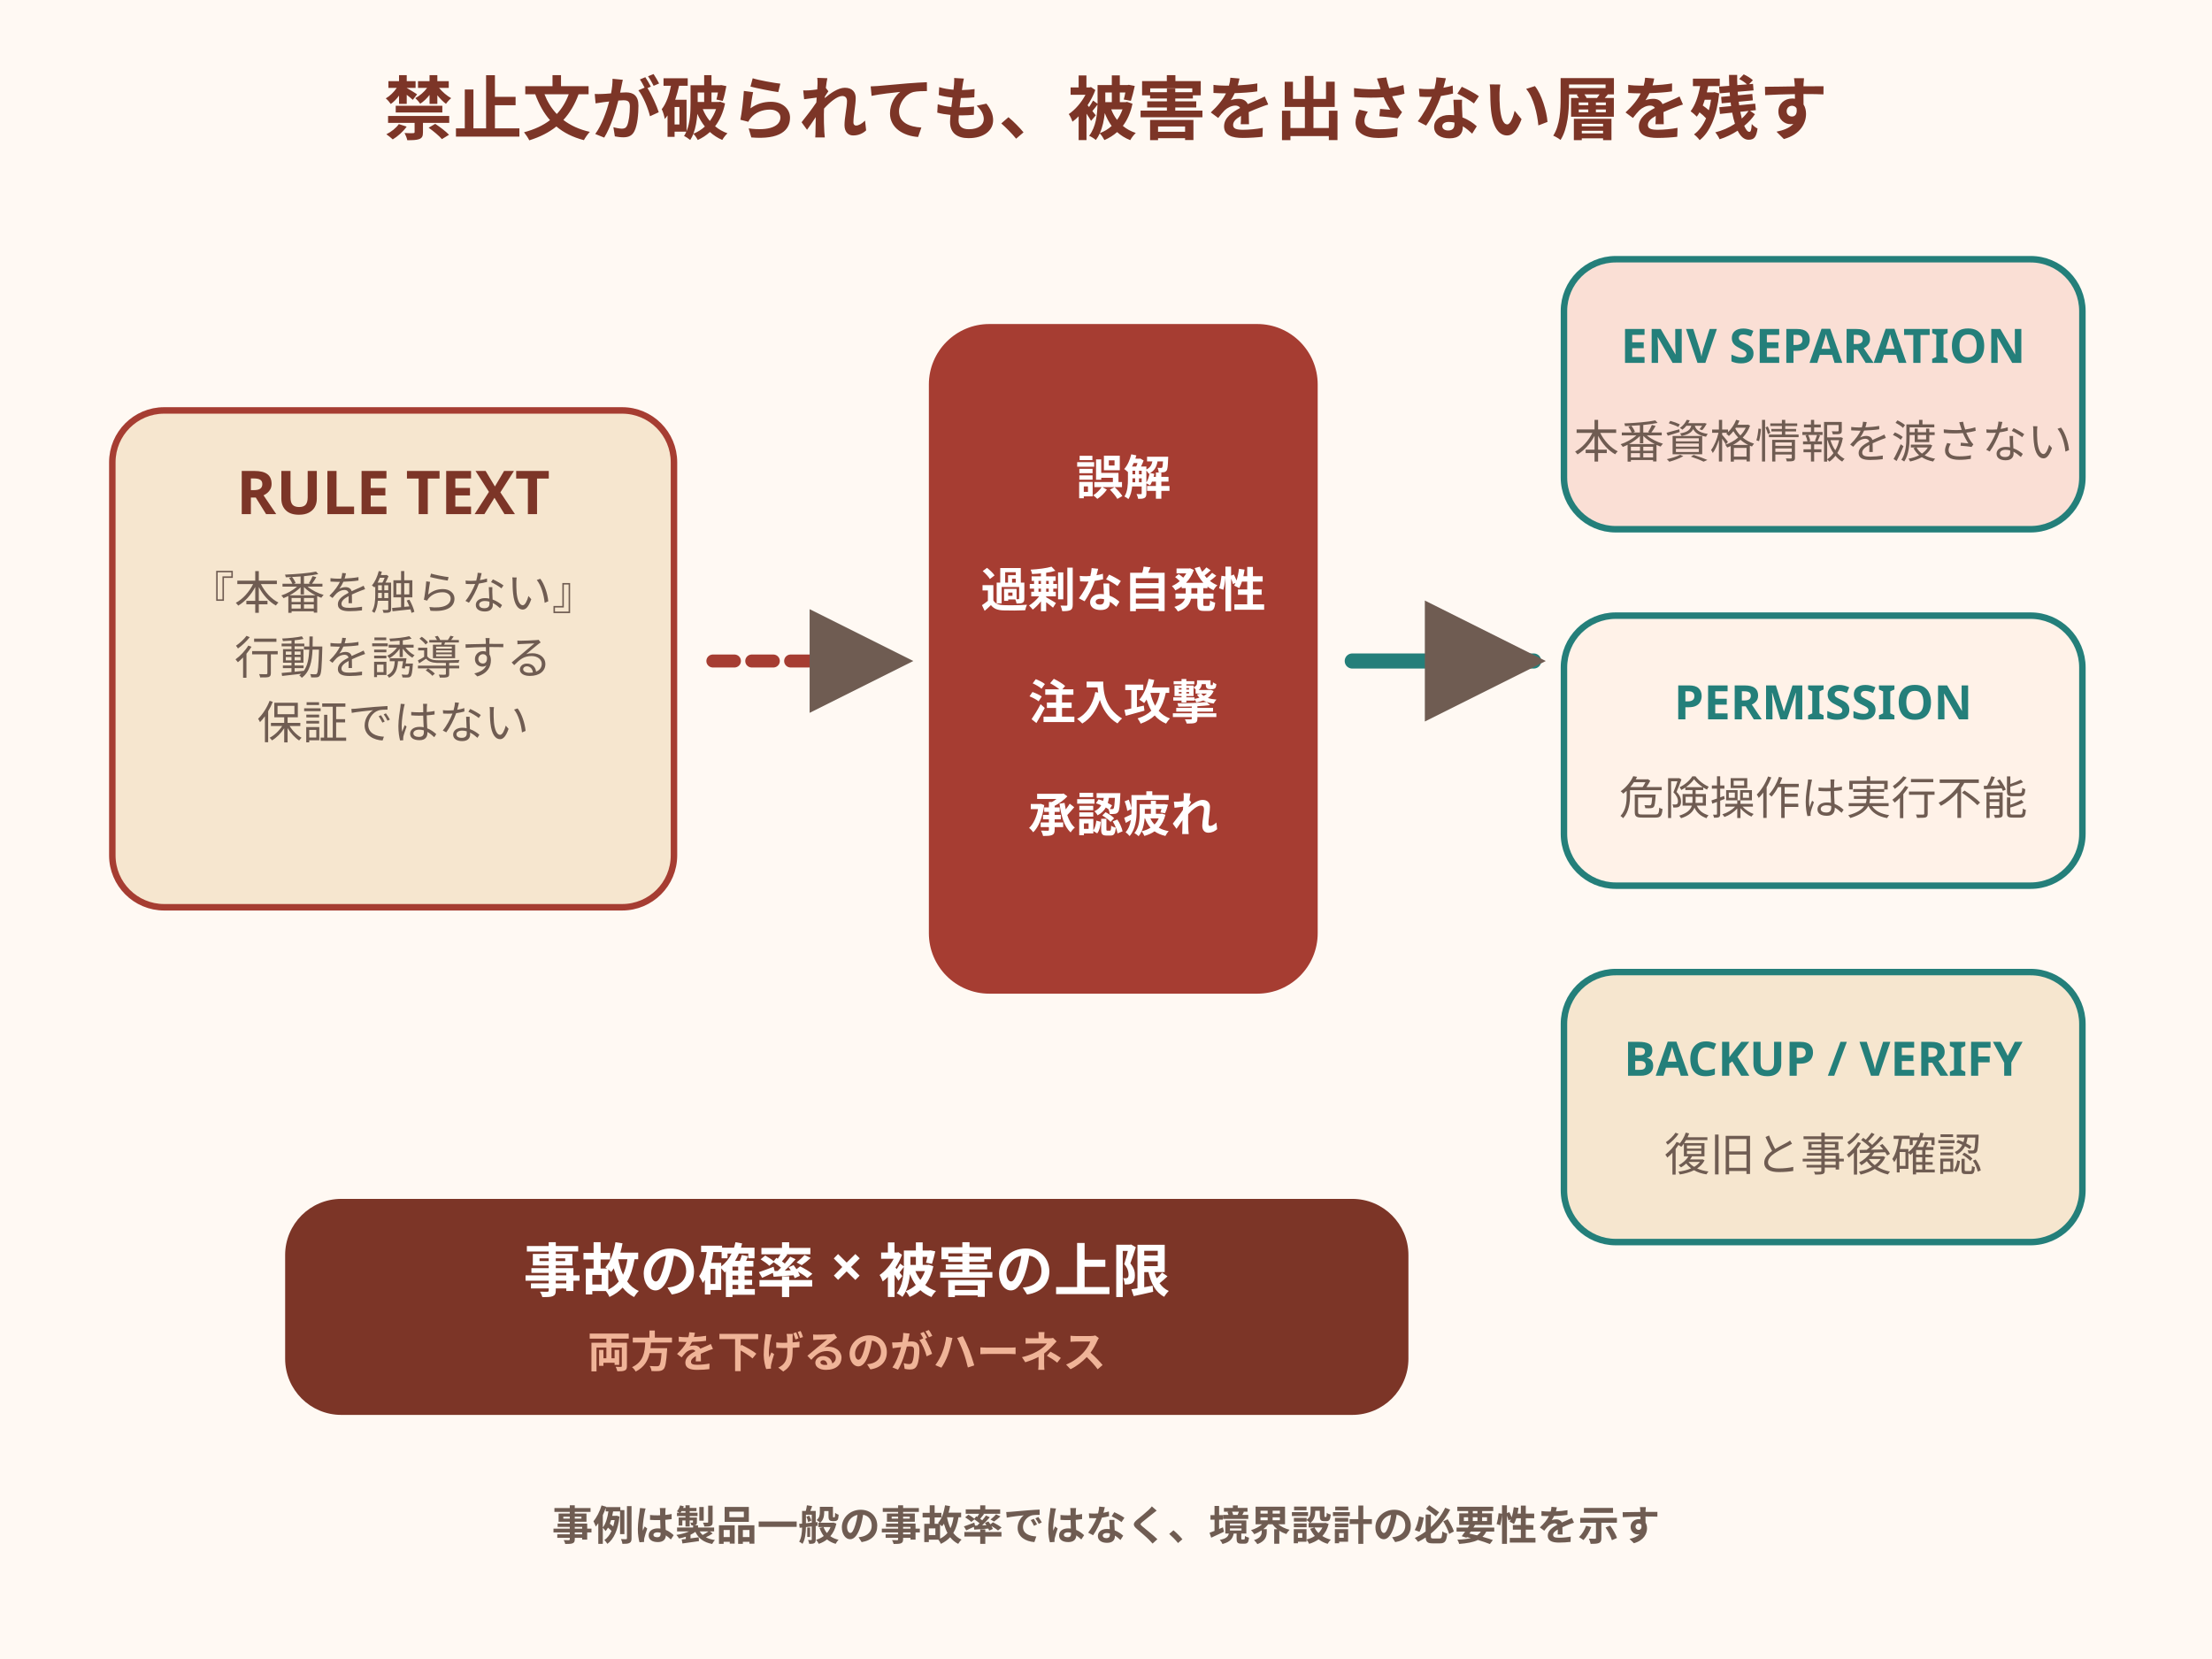
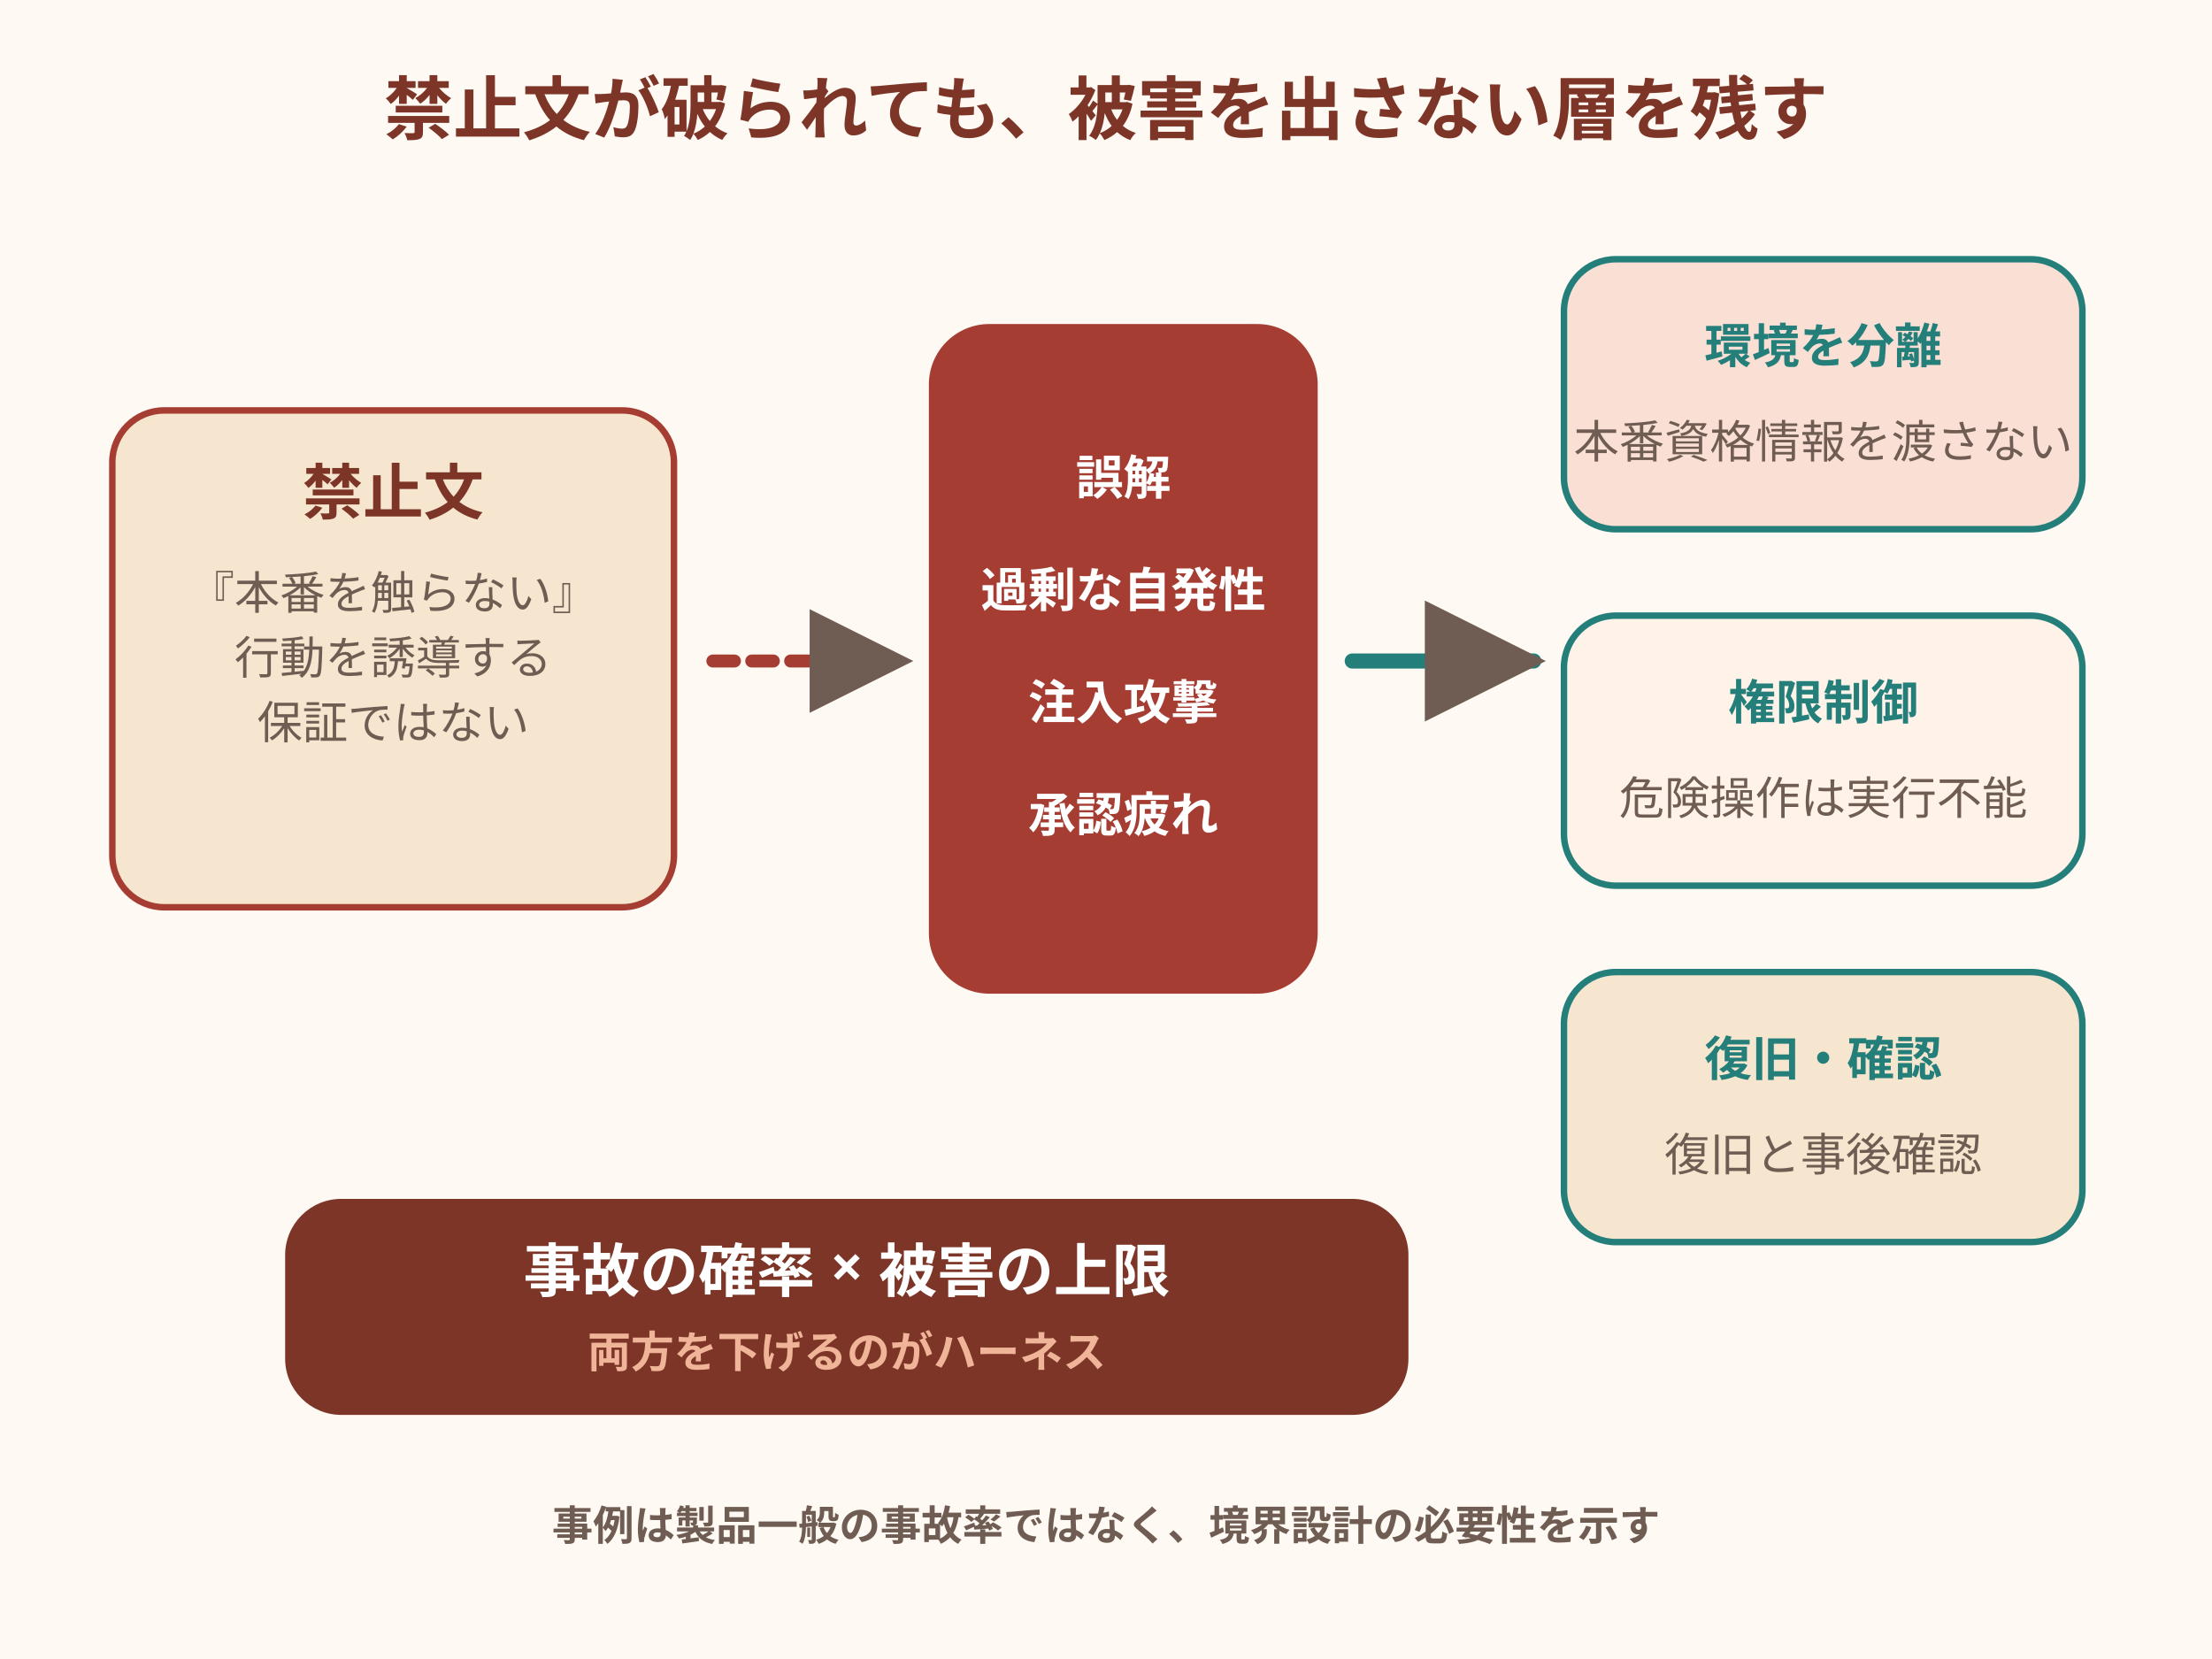
<svg xmlns="http://www.w3.org/2000/svg" width="1024" height="768" viewBox="0 0 1024 768">
  <defs>
    <marker id="arrow" viewBox="0 0 10 10" refX="9" refY="5" markerWidth="8" markerHeight="8" orient="auto-start-reverse">
      <path d="M 0 0 L 10 5 L 0 10 z" fill="#6F5C52" />
    </marker>
  </defs>
  <rect width="1024" height="768" fill="#FFF9F3" />
  <text x="512" y="62" text-anchor="middle" font-family="Hiragino Sans, Yu Gothic, sans-serif" font-size="32" font-weight="800" fill="#7C3527">禁止文が破られても、被害を出さない層を残す</text>
  <rect x="52" y="190" width="260" height="230" rx="24" fill="#F6E6CF" stroke="#A63D32" stroke-width="3" />
-   <text x="182.0" y="238" text-anchor="middle" font-family="Hiragino Sans, Yu Gothic, sans-serif" font-size="28" font-weight="700" fill="#7C3527">RULE TEXT</text>
+   <text x="182.0" y="238" text-anchor="middle" font-family="Hiragino Sans, Yu Gothic, sans-serif" font-size="28" font-weight="700" fill="#7C3527">禁止文</text>
  <text x="182.0" y="282" text-anchor="middle" font-family="Hiragino Sans, Yu Gothic, sans-serif" font-size="21" font-weight="500" fill="#6F5C52">『本番を触らない』</text>
  <text x="182.0" y="312" text-anchor="middle" font-family="Hiragino Sans, Yu Gothic, sans-serif" font-size="21" font-weight="500" fill="#6F5C52">行動を誘導する</text>
  <text x="182.0" y="342" text-anchor="middle" font-family="Hiragino Sans, Yu Gothic, sans-serif" font-size="21" font-weight="500" fill="#6F5C52">保証ではない</text>
  <line x1="330" y1="306" x2="418" y2="306" stroke="#A63D32" stroke-width="6" stroke-linecap="round" marker-end="url(#arrow)" stroke-dasharray="10 8" />
  <rect x="430" y="150" width="180" height="310" rx="28" fill="#A63D32" stroke="#A63D32" stroke-width="0" />
  <text x="520" y="229" text-anchor="middle" font-family="Hiragino Sans, Yu Gothic, sans-serif" font-size="22" font-weight="700" fill="#FFFFFF">誤解</text>
  <text x="520" y="281" text-anchor="middle" font-family="Hiragino Sans, Yu Gothic, sans-serif" font-size="22" font-weight="700" fill="#FFFFFF">過剰な自発性</text>
  <text x="520" y="333" text-anchor="middle" font-family="Hiragino Sans, Yu Gothic, sans-serif" font-size="22" font-weight="700" fill="#FFFFFF">注入攻撃</text>
  <text x="520" y="385" text-anchor="middle" font-family="Hiragino Sans, Yu Gothic, sans-serif" font-size="22" font-weight="700" fill="#FFFFFF">承認疲れ</text>
  <line x1="626" y1="306" x2="710" y2="306" stroke="#247F7A" stroke-width="7" stroke-linecap="round" marker-end="url(#arrow)" />
  <rect x="724" y="120" width="240" height="125" rx="24" fill="#FADFD5" stroke="#247F7A" stroke-width="3" />
-   <text x="844.0" y="168" text-anchor="middle" font-family="Hiragino Sans, Yu Gothic, sans-serif" font-size="22" font-weight="700" fill="#247F7A">ENV SEPARATION</text>
+   <text x="844.0" y="168" text-anchor="middle" font-family="Hiragino Sans, Yu Gothic, sans-serif" font-size="22" font-weight="700" fill="#247F7A">環境を分離</text>
  <text x="844.0" y="212" text-anchor="middle" font-family="Hiragino Sans, Yu Gothic, sans-serif" font-size="21" font-weight="500" fill="#6F5C52">本番資格情報を渡さない</text>
  <rect x="724" y="285" width="240" height="125" rx="24" fill="#FFF2E8" stroke="#247F7A" stroke-width="3" />
-   <text x="844.0" y="333" text-anchor="middle" font-family="Hiragino Sans, Yu Gothic, sans-serif" font-size="22" font-weight="700" fill="#247F7A">PERMISSION</text>
+   <text x="844.0" y="333" text-anchor="middle" font-family="Hiragino Sans, Yu Gothic, sans-serif" font-size="22" font-weight="700" fill="#247F7A">権限制御</text>
  <text x="844.0" y="377" text-anchor="middle" font-family="Hiragino Sans, Yu Gothic, sans-serif" font-size="21" font-weight="500" fill="#6F5C52">危険操作は実行不能</text>
  <rect x="724" y="450" width="240" height="125" rx="24" fill="#F6E6CF" stroke="#247F7A" stroke-width="3" />
-   <text x="844.0" y="498" text-anchor="middle" font-family="Hiragino Sans, Yu Gothic, sans-serif" font-size="22" font-weight="700" fill="#247F7A">BACKUP / VERIFY</text>
+   <text x="844.0" y="498" text-anchor="middle" font-family="Hiragino Sans, Yu Gothic, sans-serif" font-size="22" font-weight="700" fill="#247F7A">復旧・確認</text>
  <text x="844.0" y="542" text-anchor="middle" font-family="Hiragino Sans, Yu Gothic, sans-serif" font-size="21" font-weight="500" fill="#6F5C52">復旧と事後確認</text>
  <rect x="132" y="555" width="520" height="100" rx="26" fill="#7C3527" stroke="#7C3527" stroke-width="0" />
  <text x="392" y="598" text-anchor="middle" font-family="Hiragino Sans, Yu Gothic, sans-serif" font-size="27" font-weight="800" fill="#FFFFFF">事故の確率 × 被害の上限</text>
  <text x="392" y="633" text-anchor="middle" font-family="Hiragino Sans, Yu Gothic, sans-serif" font-size="20" font-weight="700" fill="#F0B498">両方を下げるのがハーネス</text>
  <text x="512" y="713" text-anchor="middle" font-family="Hiragino Sans, Yu Gothic, sans-serif" font-size="19" font-weight="600" fill="#6F5C52">事例は製品一般の事故率ではなく、境界設計の必要性を示す</text>
</svg>
